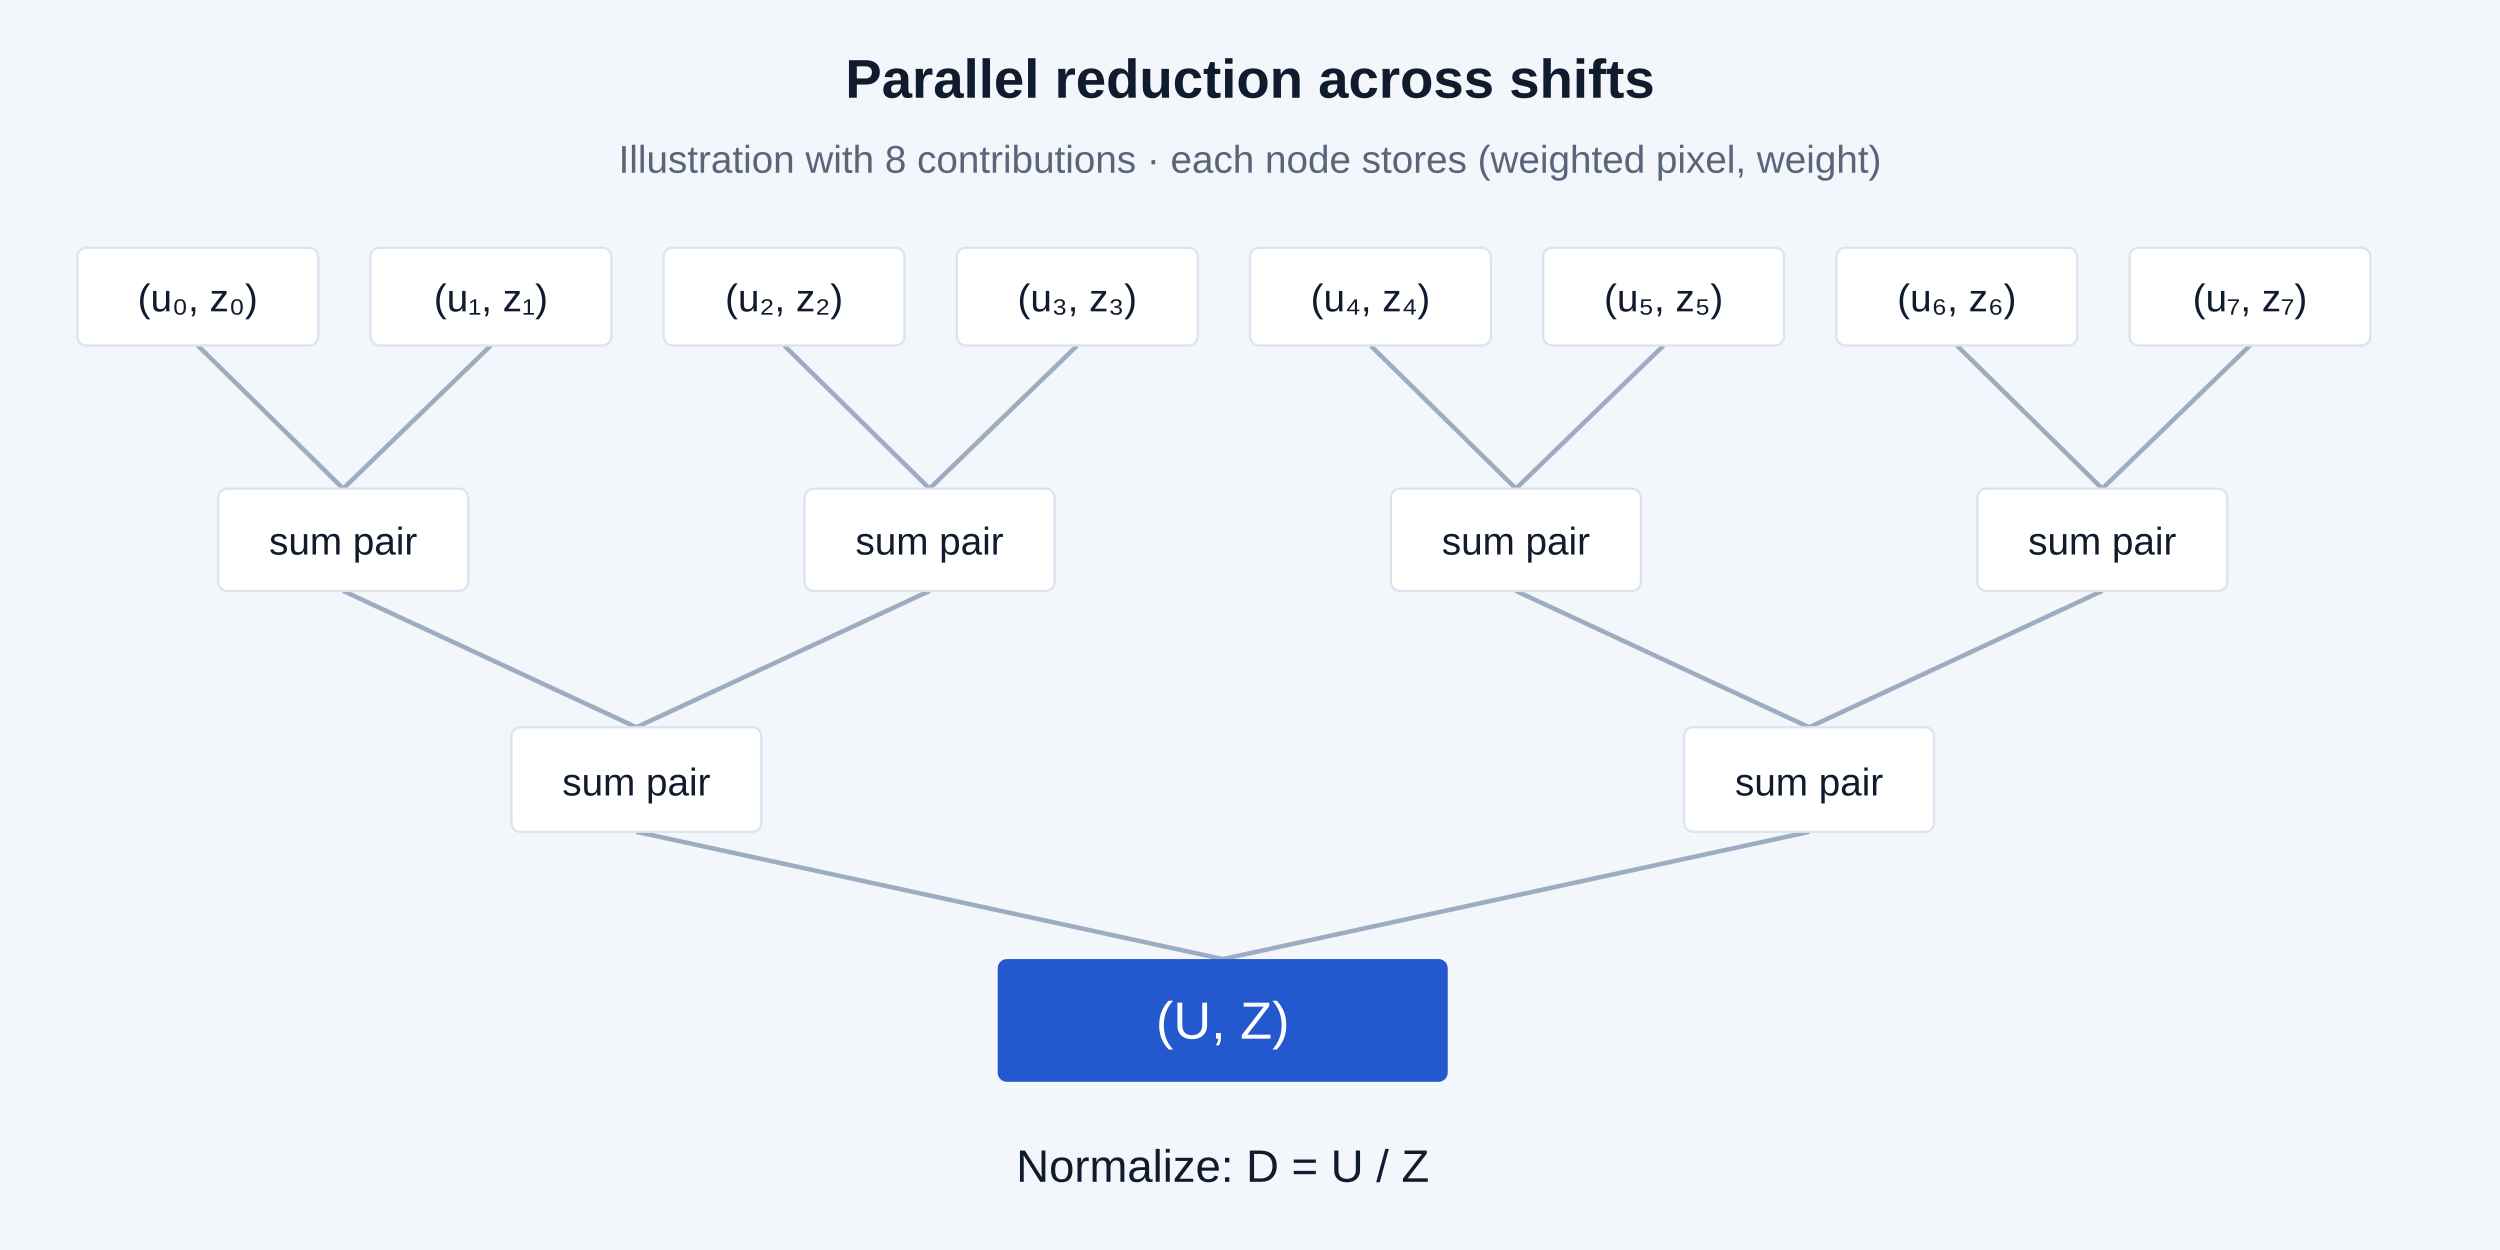
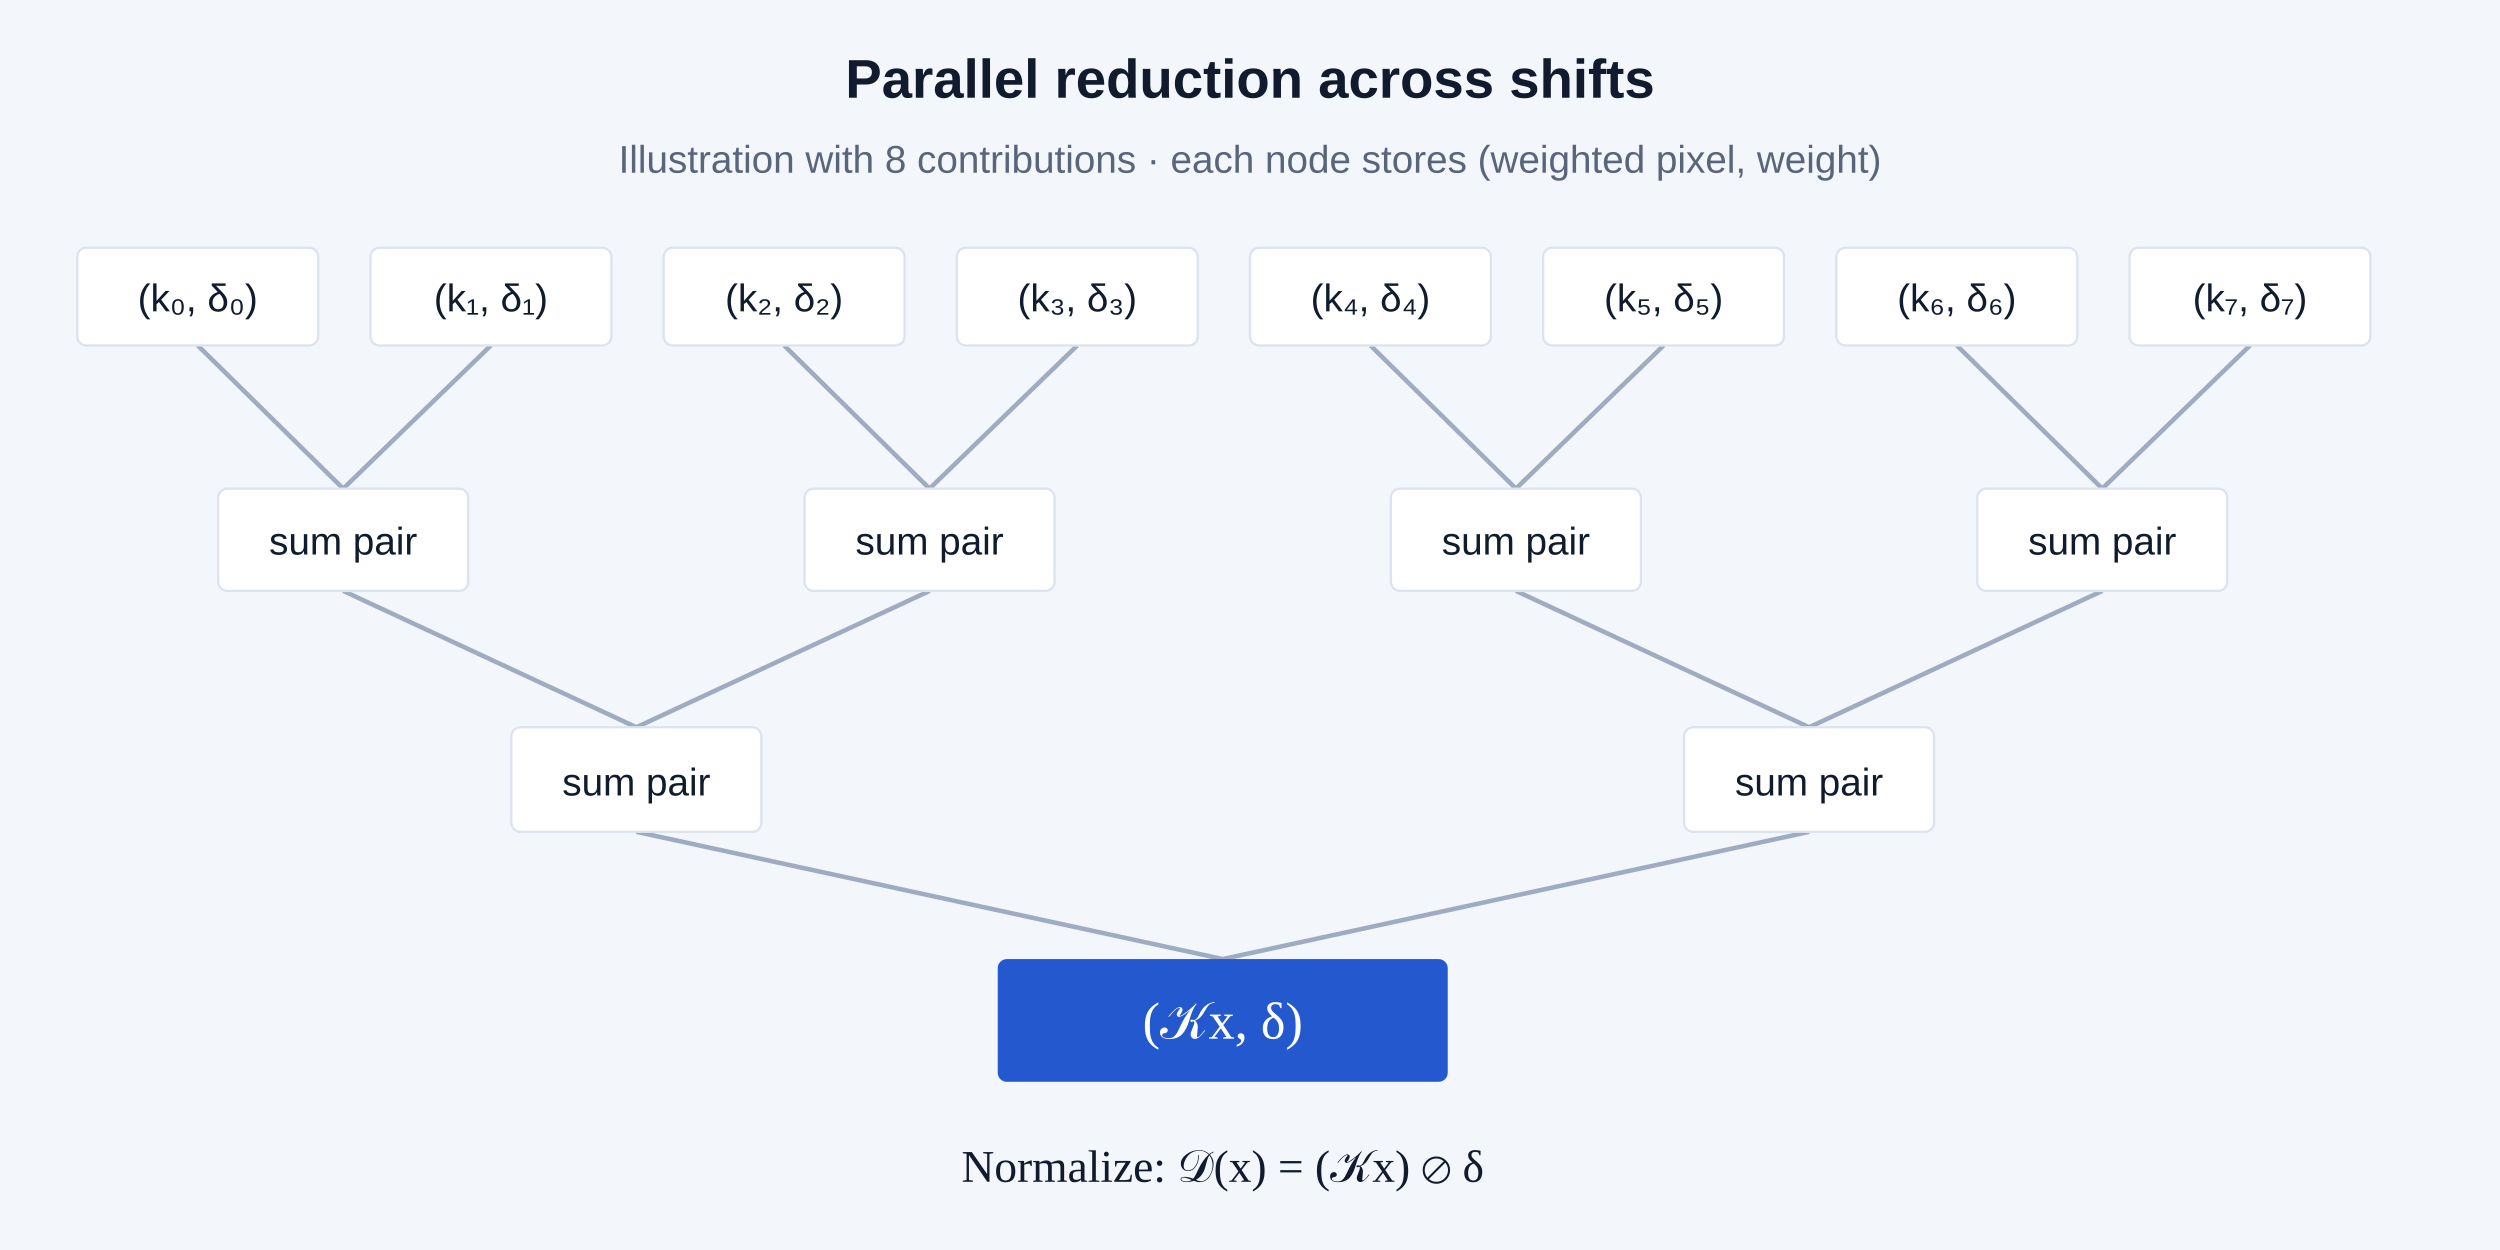
<svg xmlns="http://www.w3.org/2000/svg" viewBox="0 0 1100 550" role="img" aria-labelledby="title desc">
  <rect width="1100" height="550" fill="#f3f6fb" />
  <g font-family="Arial,sans-serif" text-anchor="middle">
    <text x="550" y="43" fill="#111b2e" font-size="24" font-weight="bold">Parallel reduction across shifts</text>
    <text x="550" y="76" fill="#59657a" font-size="17">Illustration with 8 contributions · each node stores (weighted pixel, weight)</text>
    <g stroke="#9eacc2" stroke-width="2" fill="none">
      <path d="M87 152L151 215M216 152L151 215M345 152L409 215M474 152L409 215M603 152L667 215M732 152L667 215M861 152L925 215M990 152L925 215M151 260L280 320M409 260L280 320M667 260L796 320M925 260L796 320M280 366L538 422M796 366L538 422" />
    </g>
    <g fill="#fff" stroke="#dce3ee">
      <rect x="34" y="109" width="106" height="43" rx="4" />
      <rect x="163" y="109" width="106" height="43" rx="4" />
      <rect x="292" y="109" width="106" height="43" rx="4" />
      <rect x="421" y="109" width="106" height="43" rx="4" />
      <rect x="550" y="109" width="106" height="43" rx="4" />
      <rect x="679" y="109" width="106" height="43" rx="4" />
      <rect x="808" y="109" width="106" height="43" rx="4" />
      <rect x="937" y="109" width="106" height="43" rx="4" />
      <rect x="96" y="215" width="110" height="45" rx="4" />
      <rect x="354" y="215" width="110" height="45" rx="4" />
      <rect x="612" y="215" width="110" height="45" rx="4" />
      <rect x="870" y="215" width="110" height="45" rx="4" />
      <rect x="225" y="320" width="110" height="46" rx="4" />
      <rect x="741" y="320" width="110" height="46" rx="4" />
    </g>
    <g fill="#111b2e" font-size="17">
-       <text x="87" y="137">(u₀, z₀)</text>
-       <text x="216" y="137">(u₁, z₁)</text>
-       <text x="345" y="137">(u₂, z₂)</text>
-       <text x="474" y="137">(u₃, z₃)</text>
-       <text x="603" y="137">(u₄, z₄)</text>
-       <text x="732" y="137">(u₅, z₅)</text>
-       <text x="861" y="137">(u₆, z₆)</text>
-       <text x="990" y="137">(u₇, z₇)</text>
+       <text x="87" y="137">(k₀, δ₀)</text>
+       <text x="216" y="137">(k₁, δ₁)</text>
+       <text x="345" y="137">(k₂, δ₂)</text>
+       <text x="474" y="137">(k₃, δ₃)</text>
+       <text x="603" y="137">(k₄, δ₄)</text>
+       <text x="732" y="137">(k₅, δ₅)</text>
+       <text x="861" y="137">(k₆, δ₆)</text>
+       <text x="990" y="137">(k₇, δ₇)</text>
      <text x="151" y="244">sum pair</text>
      <text x="409" y="244">sum pair</text>
      <text x="667" y="244">sum pair</text>
      <text x="925" y="244">sum pair</text>
      <text x="280" y="350">sum pair</text>
      <text x="796" y="350">sum pair</text>
    </g>
    <rect x="439" y="422" width="198" height="54" rx="4" fill="#2358cf" />
-     <text x="538" y="457" fill="#fff" font-size="23">(U, Z)</text>
-     <text x="538" y="520" fill="#111b2e" font-size="20">Normalize: D = U / Z</text>
+     <text x="538" y="457" fill="#fff" font-family="STIX Two Math,Cambria Math,Times New Roman,serif" font-size="23">(𝒦x, δ)</text>
+     <text x="538" y="520" fill="#111b2e" font-family="STIX Two Math,Cambria Math,Times New Roman,serif" font-size="20">Normalize: 𝒟(x) = (𝒦x) ⊘ δ</text>
  </g>
</svg>
